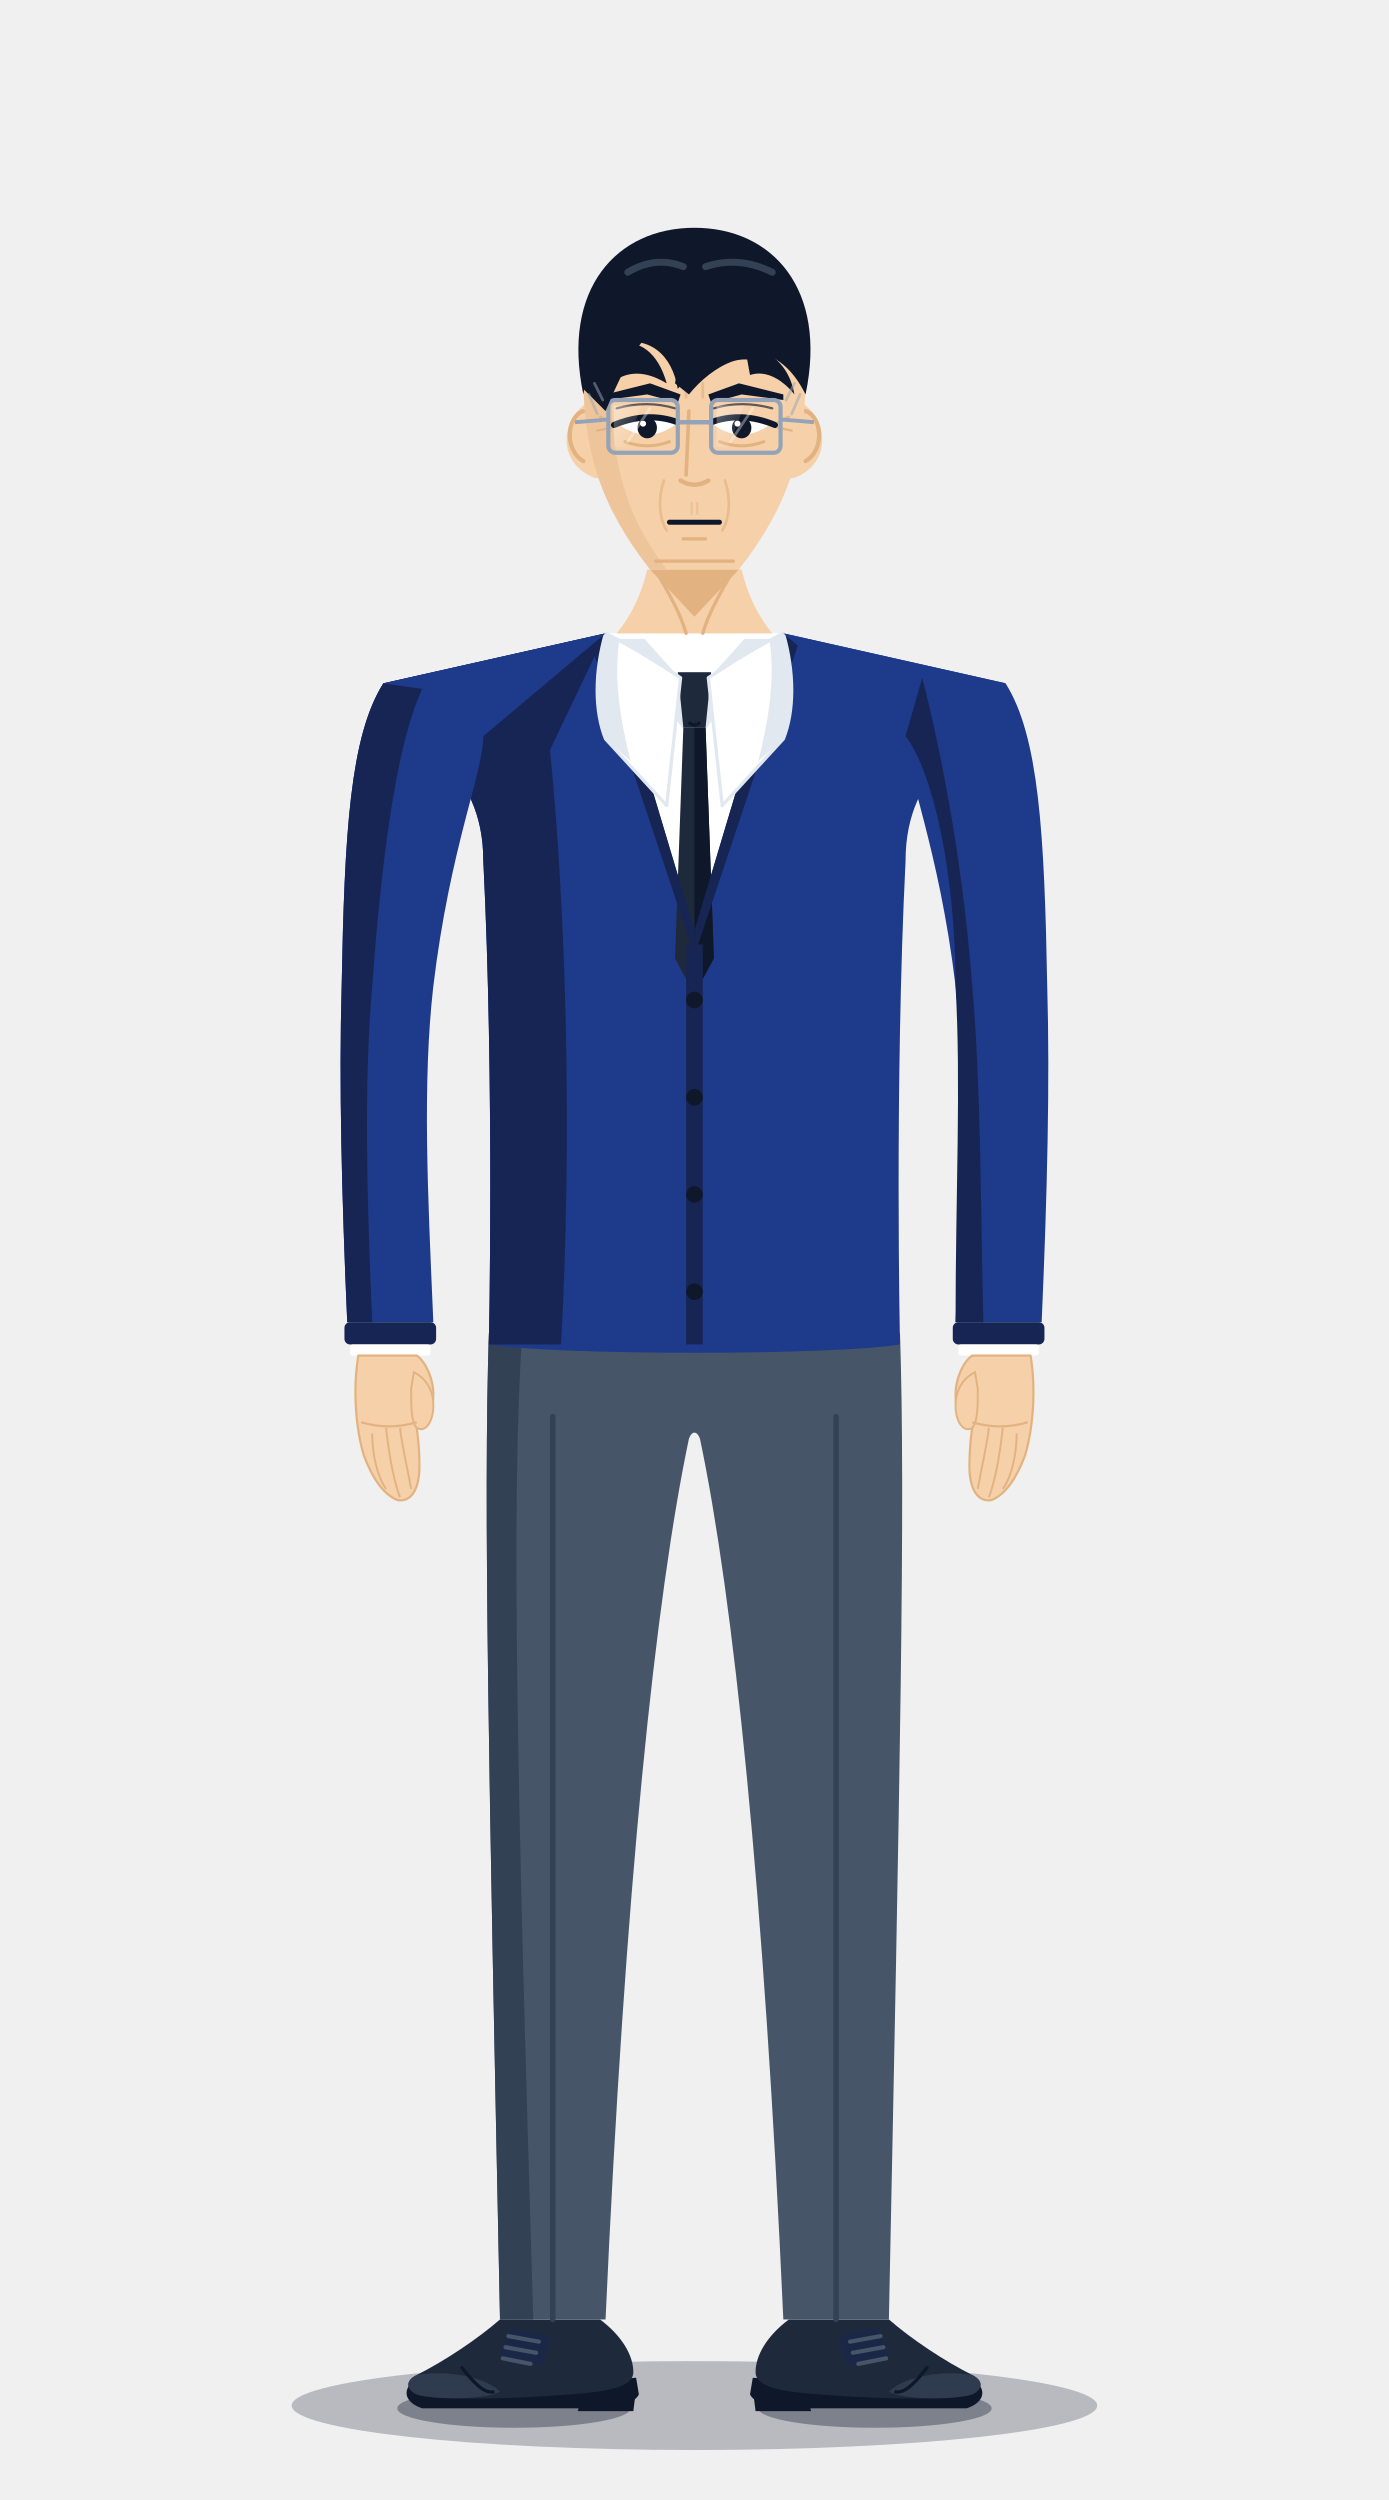
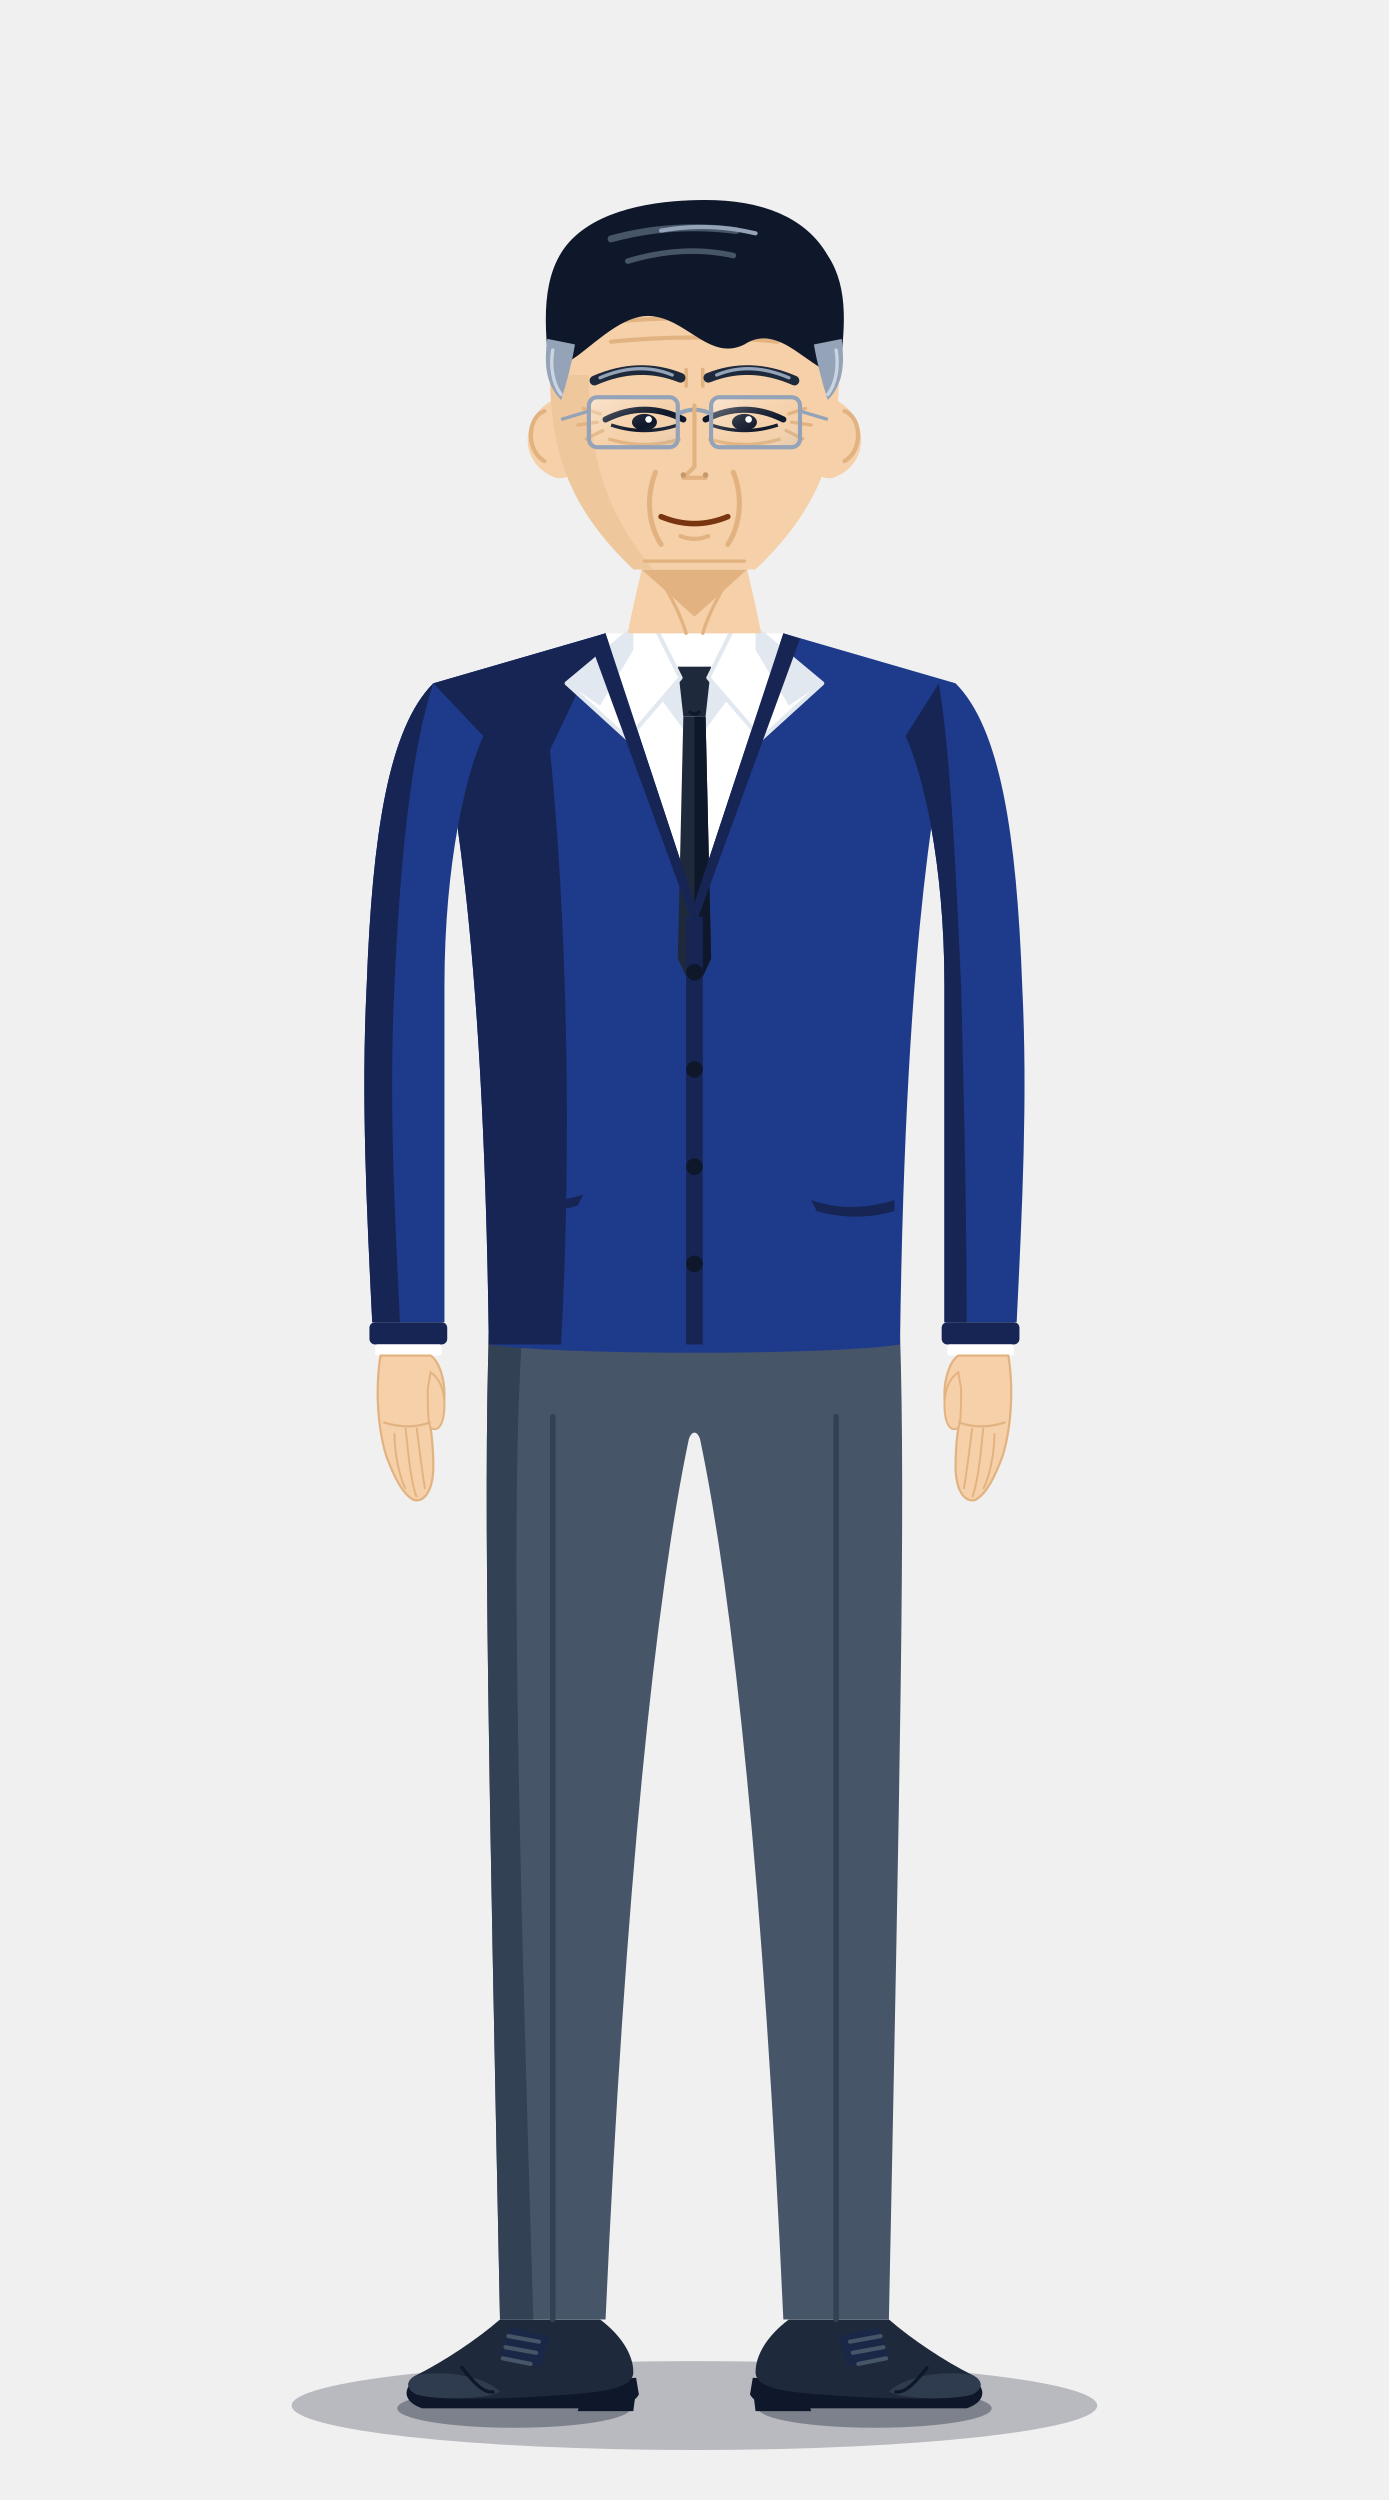
- <svg xmlns="http://www.w3.org/2000/svg" viewBox="0 0 500 900" width="100%" height="100%">
+ <svg xmlns="http://www.w3.org/2000/svg" viewBox="0 0 500 900" width="500" height="900">
  <defs>
    <linearGradient id="glassGlare" x1="0%" y1="0%" x2="100%" y2="100%">
-       <stop offset="0%" stop-color="#FFFFFF" stop-opacity="0.35" />
-       <stop offset="60%" stop-color="#FFFFFF" stop-opacity="0.1" />
-       <stop offset="100%" stop-color="#FFFFFF" stop-opacity="0.0" />
+       <stop offset="0%" stop-color="#FFFFFF" stop-opacity="0.45" />
+       <stop offset="40%" stop-color="#FFFFFF" stop-opacity="0.1" />
+       <stop offset="60%" stop-color="#FFFFFF" stop-opacity="0.0" />
+       <stop offset="100%" stop-color="#94A3B8" stop-opacity="0.2" />
    </linearGradient>
  </defs>
  <g id="layer-director-ground-shadow">
    <ellipse cx="250" cy="866" rx="145" ry="16" fill="#0F172A" opacity="0.25" />
    <ellipse cx="185" cy="867" rx="42" ry="7" fill="#0F172A" opacity="0.35" />
    <ellipse cx="315" cy="867" rx="42" ry="7" fill="#0F172A" opacity="0.35" />
  </g>
  <g id="layer-director-legs">
    <g id="director-shoe-left">
      <path d="M 148 858                 C 145 861 146 865 152 867                 L 212 867                 C 220 867 228 866 230 862                 L 229 856                 L 212 857                 C 190 858 165 857 148 858 Z" fill="#0F172A" />
      <path d="M 210 860 L 229 860 L 228 868 L 208 868 Z" fill="#0F172A" />
      <path d="M 180 835                 C 172 842 160 850 150 855                 C 146 857 146 860 150 862                 C 156 864 180 864 205 862                 C 220 861 228 859 228 854                 C 228 848 224 841 216 835                 Z" fill="#1E293B" />
      <path d="M 150 855                 C 146 857 146 860 150 862                 C 156 864 175 864 180 861                 C 175 856 162 853 150 855 Z" fill="#334155" opacity="0.8" />
      <path d="M 166 852 C 170 857 174 862 178 861" stroke="#0F172A" stroke-width="1.2" fill="none" />
      <path d="M 184 838 L 198 841 L 195 852 L 180 848 Z" fill="#172554" opacity="0.5" />
      <line x1="183" y1="841" x2="194" y2="843" stroke="#475569" stroke-width="1.5" stroke-linecap="round" />
      <line x1="182" y1="845" x2="193" y2="847" stroke="#475569" stroke-width="1.5" stroke-linecap="round" />
      <line x1="181" y1="849" x2="191" y2="851" stroke="#475569" stroke-width="1.5" stroke-linecap="round" />
    </g>
    <g id="director-shoe-right">
      <path d="M 352 858                 C 355 861 354 865 348 867                 L 288 867                 C 280 867 272 866 270 862                 L 271 856                 L 288 857                 C 310 858 335 857 352 858 Z" fill="#0F172A" />
      <path d="M 290 860 L 271 860 L 272 868 L 292 868 Z" fill="#0F172A" />
      <path d="M 320 835                 C 328 842 340 850 350 855                 C 354 857 354 860 350 862                 C 344 864 320 864 295 862                 C 280 861 272 859 272 854                 C 272 848 276 841 284 835                 Z" fill="#1E293B" />
      <path d="M 350 855                 C 354 857 354 860 350 862                 C 344 864 325 864 320 861                 C 325 856 338 853 350 855 Z" fill="#334155" opacity="0.8" />
      <path d="M 334 852 C 330 857 326 862 322 861" stroke="#0F172A" stroke-width="1.2" fill="none" />
      <path d="M 316 838 L 302 841 L 305 852 L 320 848 Z" fill="#172554" opacity="0.5" />
      <line x1="317" y1="841" x2="306" y2="843" stroke="#475569" stroke-width="1.5" stroke-linecap="round" />
      <line x1="318" y1="845" x2="307" y2="847" stroke="#475569" stroke-width="1.5" stroke-linecap="round" />
      <line x1="319" y1="849" x2="309" y2="851" stroke="#475569" stroke-width="1.5" stroke-linecap="round" />
    </g>
    <path d="M 176 480               C 174 540 176 640 180 835               L 218 835               C 225 680 236 575 248 518               C 249 515 251 515 252 518               C 264 575 275 680 282 835               L 320 835               C 324 640 326 540 324 480               Z" fill="#475569" />
    <path d="M 176 480               C 174 540 176 640 180 835               L 192 835               C 186 640 184 540 188 480               Z" fill="#334155" />
    <line x1="199" y1="510" x2="199" y2="835" stroke="#334155" stroke-width="2" stroke-linecap="round" />
    <line x1="301" y1="510" x2="301" y2="835" stroke="#334155" stroke-width="2" stroke-linecap="round" />
  </g>
  <g id="layer-director-torso">
-     <path d="M 218 228               L 138 246               C 148 268 174 275 174 310               C 178 390 176 484 176 484               C 200 488 300 488 324 484               C 324 484 322 390 326 310               C 326 275 352 268 362 246               L 282 228               L 250 335               Z" fill="#1E3A8A" />
-     <path d="M 138 246               C 148 268 174 275 174 310               C 178 390 176 484 176 484               L 202 484               C 206 410 204 330 198 270               L 218 228               Z" fill="#172554" />
-     <polygon points="218,228 250,335 282,228" fill="#FFFFFF" />
+     <path d="M 218 228               L 156 246               C 162 280 174 330 176 484               C 200 488 300 488 324 484               C 326 330 338 280 344 246               L 282 228               L 250 325               Z" fill="#1E3A8A" />
+     <path d="M 156 246               C 162 280 174 330 176 484               L 202 484               C 206 410 204 330 198 270               L 218 228               Z" fill="#172554" />
+     <path d="M 178 430 Q 195 435 210 430 L 208 434 Q 194 438 178 434 Z" fill="#172554" />
+     <path d="M 322 432 Q 306 437 292 432 L 294 436 Q 308 440 322 436 Z" fill="#172554" />
+     <polygon points="218,228 250,325 282,228" fill="#FFFFFF" />
    <polygon points="222,230 250,268 278,230 268,230 250,250 232,230" fill="#E2E8F0" />
-     <path d="M 244 242 L 256 242 L 254 262 L 246 262 Z" fill="#1E293B" />
-     <path d="M 248 260 Q 250 262 252 260" stroke="#0F172A" stroke-width="1.2" fill="none" />
-     <path d="M 246 262 L 254 262 L 257 345 L 250 358 L 243 345 Z" fill="#1E293B" />
-     <path d="M 250 262 L 254 262 L 257 345 L 250 358 Z" fill="#0F172A" />
-     <polygon points="218,228 250,335 250,344 212,230" fill="#172554" />
-     <polygon points="282,228 250,335 250,344 288,230" fill="#172554" />
-     <rect x="247" y="340" width="6" height="144" fill="#172554" />
-     <circle cx="250" cy="360" r="3" fill="#0F172A" />
-     <circle cx="250" cy="395" r="3" fill="#0F172A" />
-     <circle cx="250" cy="430" r="3" fill="#0F172A" />
-     <circle cx="250" cy="465" r="3" fill="#0F172A" />
-     <path d="M 218 228               C 214 242 214 256 218 266               L 240 290               L 245 244               C 236 238 226 232 218 228 Z" fill="#FFFFFF" stroke="#E2E8F0" stroke-width="1.2" stroke-linejoin="round" />
-     <path d="M 218 228 C 214 242 214 256 218 266 L 227 274 C 223 258 221 244 223 230 Z" fill="#E2E8F0" />
-     <path d="M 282 228               C 286 242 286 256 282 266               L 260 290               L 255 244               C 264 238 274 232 282 228 Z" fill="#FFFFFF" stroke="#E2E8F0" stroke-width="1.2" stroke-linejoin="round" />
-     <path d="M 282 228 C 286 242 286 256 282 266 L 273 274 C 277 258 279 244 277 230 Z" fill="#E2E8F0" />
+     <path d="M 244 240 L 256 240 L 254 258 L 246 258 Z" fill="#1E293B" />
+     <path d="M 248 256 Q 250 258 252 256" stroke="#0F172A" stroke-width="1.2" fill="none" />
+     <path d="M 246 258 L 254 258 L 256 345 L 250 358 L 244 345 Z" fill="#1E293B" />
+     <path d="M 250 258 L 254 258 L 256 345 L 250 358 Z" fill="#0F172A" />
+     <path d="M 228 226               L 204 246               L 226 266               L 245 244               L 236 226 Z" fill="#FFFFFF" stroke="#E2E8F0" stroke-width="1.5" stroke-linejoin="round" />
+     <path d="M 228 226 L 204 246 L 216 254 L 228 234 Z" fill="#E2E8F0" />
+     <path d="M 272 226               L 296 246               L 274 266               L 255 244               L 264 226 Z" fill="#FFFFFF" stroke="#E2E8F0" stroke-width="1.5" stroke-linejoin="round" />
+     <path d="M 272 226 L 296 246 L 284 254 L 272 234 Z" fill="#E2E8F0" />
+     <polygon points="218,228 250,325 250,334 212,230" fill="#172554" />
+     <polygon points="282,228 250,325 250,334 288,230" fill="#172554" />
+     <rect x="247" y="330" width="6" height="154" fill="#172554" />
+     <circle cx="250" cy="350" r="3" fill="#0F172A" />
+     <circle cx="250" cy="385" r="3" fill="#0F172A" />
+     <circle cx="250" cy="420" r="3" fill="#0F172A" />
+     <circle cx="250" cy="455" r="3" fill="#0F172A" />
  </g>
  <g id="layer-director-arms">
-     <path d="M 218 228               L 138 246               C 126 265 124 300 123 355               C 122 390 123 430 125 476               L 156 476               C 154 430 152 390 156 355               C 162 305 174 278 174 265               Z" fill="#1E3A8A" />
-     <path d="M 138 246               C 126 265 124 300 123 355               C 122 390 123 430 125 476               L 134 476               C 132 430 131 390 134 355               C 138 300 144 265 152 248 Z" fill="#172554" />
-     <rect x="124" y="476" width="33" height="8" rx="2" fill="#172554" />
-     <rect x="126" y="484" width="29" height="4" rx="1" fill="#FFFFFF" />
-     <path d="M 129 488               C 127 500 128 514 131 524               C 134 532 138 538 143 540               C 148 541 151 536 151 528               C 151 520 150 514 150 514               C 154 514 156 508 156 502               C 156 496 153 490 150 488               Z" fill="#F5D0A9" stroke="#E2B380" stroke-width="0.8" stroke-linejoin="round" />
-     <path d="M 149 494               C 153 496 156 500 156 506               C 156 512 153 516 150 514               C 148 512 148 506 148 500 Z" fill="#F5D0A9" stroke="#E2B380" stroke-width="0.7" />
-     <path d="M 134 516 C 134 524 136 532 139 536" stroke="#E2B380" stroke-width="0.7" fill="none" />
-     <path d="M 139 514 C 140 524 142 534 144 539" stroke="#E2B380" stroke-width="0.7" fill="none" />
-     <path d="M 144 514 C 145 522 147 530 148 536" stroke="#E2B380" stroke-width="0.7" fill="none" />
-     <path d="M 130 512 Q 140 515 150 512" stroke="#E2B380" stroke-width="0.8" fill="none" />
-     <path d="M 282 228               L 362 246               C 374 265 376 300 377 355               C 378 390 377 430 375 476               L 344 476               C 346 430 348 390 344 355               C 338 305 326 278 326 265               Z" fill="#1E3A8A" />
-     <path d="M 344 476 L 354 476 C 353 430 353 388 350 355 C 347 315 340 275 332 244 L 326 265 C 336 278 344 315 344 355 C 346 390 344 430 344 476 Z" fill="#172554" />
-     <rect x="343" y="476" width="33" height="8" rx="2" fill="#172554" />
-     <rect x="345" y="484" width="29" height="4" rx="1" fill="#FFFFFF" />
-     <path d="M 371 488               C 373 500 372 514 369 524               C 366 532 362 538 357 540               C 352 541 349 536 349 528               C 349 520 350 514 350 514               C 346 514 344 508 344 502               C 344 496 347 490 350 488               Z" fill="#F5D0A9" stroke="#E2B380" stroke-width="0.8" stroke-linejoin="round" />
-     <path d="M 351 494               C 347 496 344 500 344 506               C 344 512 347 516 350 514               C 352 512 352 506 352 500 Z" fill="#F5D0A9" stroke="#E2B380" stroke-width="0.7" />
-     <path d="M 366 516 C 366 524 364 532 361 536" stroke="#E2B380" stroke-width="0.7" fill="none" />
-     <path d="M 361 514 C 360 524 358 534 356 539" stroke="#E2B380" stroke-width="0.7" fill="none" />
-     <path d="M 356 514 C 355 522 353 530 352 536" stroke="#E2B380" stroke-width="0.7" fill="none" />
-     <path d="M 370 512 Q 360 515 350 512" stroke="#E2B380" stroke-width="0.8" fill="none" />
+     <path d="M 156 246               C 140 262 134 300 132 355               C 130 395 132 435 134 476               L 160 476               C 160 435 160 395 160 355               C 160 310 168 278 174 265               Z" fill="#1E3A8A" />
+     <path d="M 156 246               C 140 262 134 300 132 355               C 130 395 132 435 134 476               L 144 476               C 142 435 140 395 142 355               C 144 310 148 270 156 246 Z" fill="#172554" />
+     <rect x="133" y="476" width="28" height="8" rx="2" fill="#172554" />
+     <rect x="135" y="484" width="24" height="4" rx="1" fill="#FFFFFF" />
+     <path d="M 137 488               C 135 500 136 514 139 524               C 142 532 145 538 149 540               C 153 541 156 536 156 528               C 156 520 155 514 155 514               C 158 514 160 508 160 502               C 160 496 158 490 155 488               Z" fill="#F5D0A9" stroke="#E2B380" stroke-width="0.8" stroke-linejoin="round" />
+     <path d="M 155 494               C 158 496 160 500 160 506               C 160 512 158 516 155 514               C 154 512 154 506 154 500 Z" fill="#F5D0A9" stroke="#E2B380" stroke-width="0.7" />
+     <path d="M 142 516 C 142 524 144 532 146 536" stroke="#E2B380" stroke-width="0.7" fill="none" />
+     <path d="M 146 514 C 147 524 148 534 150 539" stroke="#E2B380" stroke-width="0.7" fill="none" />
+     <path d="M 150 514 C 151 522 152 530 153 536" stroke="#E2B380" stroke-width="0.7" fill="none" />
+     <path d="M 138 512 Q 147 515 155 512" stroke="#E2B380" stroke-width="0.8" fill="none" />
+     <path d="M 344 246               C 360 262 366 300 368 355               C 370 395 368 435 366 476               L 340 476               C 340 435 340 395 340 355               C 340 310 332 278 326 265               Z" fill="#1E3A8A" />
+     <path d="M 340 476 L 348 476 C 348 435 347 395 346 355 C 344 310 342 270 338 246 L 326 265 C 332 278 340 310 340 355 C 340 395 340 435 340 476 Z" fill="#172554" />
+     <rect x="339" y="476" width="28" height="8" rx="2" fill="#172554" />
+     <rect x="341" y="484" width="24" height="4" rx="1" fill="#FFFFFF" />
+     <path d="M 363 488               C 365 500 364 514 361 524               C 358 532 355 538 351 540               C 347 541 344 536 344 528               C 344 520 345 514 345 514               C 342 514 340 508 340 502               C 340 496 342 490 345 488               Z" fill="#F5D0A9" stroke="#E2B380" stroke-width="0.8" stroke-linejoin="round" />
+     <path d="M 345 494               C 342 496 340 500 340 506               C 340 512 342 516 345 514               C 346 512 346 506 346 500 Z" fill="#F5D0A9" stroke="#E2B380" stroke-width="0.7" />
+     <path d="M 358 516 C 358 524 356 532 354 536" stroke="#E2B380" stroke-width="0.7" fill="none" />
+     <path d="M 354 514 C 353 524 352 534 350 539" stroke="#E2B380" stroke-width="0.7" fill="none" />
+     <path d="M 350 514 C 349 522 348 530 347 536" stroke="#E2B380" stroke-width="0.7" fill="none" />
+     <path d="M 362 512 Q 353 515 345 512" stroke="#E2B380" stroke-width="0.8" fill="none" />
  </g>
  <g id="layer-director-head">
-     <path d="M 233 205               C 231 214 227 222 222 228               L 278 228               C 273 222 269 214 267 205               Z" fill="#F5D0A9" />
-     <polygon points="234,205 266,205 250,222" fill="#E2B380" />
+     <path d="M 231 205               C 229 214 227 222 226 228               L 274 228               C 273 222 271 214 269 205               Z" fill="#F5D0A9" />
+     <polygon points="231,205 269,205 250,222" fill="#E2B380" />
    <path d="M 248 217 Q 250 219 252 217" stroke="#E2B380" stroke-width="1.2" stroke-linecap="round" fill="none" />
    <path d="M 237 207 C 241 214 245 221 247 228" stroke="#E2B380" stroke-width="1.2" stroke-linecap="round" fill="none" />
    <path d="M 263 207 C 259 214 255 221 253 228" stroke="#E2B380" stroke-width="1.2" stroke-linecap="round" fill="none" />
-     <path d="M 220 142 C 202 144 198 166 214 172 C 218 173 222 170 222 165 Z" fill="#F5D0A9" />
-     <path d="M 210 148 C 204 150 203 162 210 166" stroke="#E2B380" stroke-width="1.5" stroke-linecap="round" fill="none" />
-     <path d="M 280 142 C 298 144 302 166 286 172 C 282 173 278 170 278 165 Z" fill="#F5D0A9" />
-     <path d="M 290 148 C 296 150 297 162 290 166" stroke="#E2B380" stroke-width="1.5" stroke-linecap="round" fill="none" />
-     <path d="M 210 135               C 210 162 216 182 234 205               L 266 205               C 284 182 290 162 290 135               C 290 102 210 102 210 135               Z" fill="#F5D0A9" />
-     <path d="M 210 135 C 210 162 216 182 234 205 L 240 205 C 224 184 220 165 220 135 Z" fill="#E2B380" opacity="0.35" />
-     <line x1="236" y1="202" x2="264" y2="202" stroke="#E2B380" stroke-width="1.2" stroke-linecap="round" />
-     <path d="M 235 116 Q 250 114 265 116" stroke="#E2B380" stroke-width="0.8" opacity="0.6" stroke-linecap="round" fill="none" />
-     <path d="M 238 122 Q 250 120 262 122" stroke="#E2B380" stroke-width="0.8" opacity="0.5" stroke-linecap="round" fill="none" />
-     <line x1="247" y1="138" x2="247" y2="143" stroke="#E2B380" stroke-width="1" stroke-linecap="round" opacity="0.7" />
-     <line x1="253" y1="138" x2="253" y2="143" stroke="#E2B380" stroke-width="1" stroke-linecap="round" opacity="0.7" />
-     <polygon points="218,142 234,138 245,142 244,145 233,142 218,144" fill="#0F172A" />
-     <polygon points="282,142 266,138 255,142 256,145 267,142 282,144" fill="#0F172A" />
-     <path d="M 223 153 Q 233 148 243 153 Q 233 160 223 153 Z" fill="#FFFFFF" />
-     <path d="M 257 153 Q 267 148 277 153 Q 267 160 257 153 Z" fill="#FFFFFF" />
-     <ellipse cx="233" cy="154" rx="3.5" ry="3.8" fill="#0F172A" />
-     <ellipse cx="267" cy="154" rx="3.5" ry="3.8" fill="#0F172A" />
-     <circle cx="233" cy="154" r="1.8" fill="#0F172A" />
-     <circle cx="267" cy="154" r="1.8" fill="#0F172A" />
-     <circle cx="231.5" cy="152.5" r="1.1" fill="#FFFFFF" />
-     <circle cx="265.5" cy="152.5" r="1.1" fill="#FFFFFF" />
-     <path d="M 221 153 Q 233 148 244 152" stroke="#0F172A" stroke-width="2.2" stroke-linecap="round" fill="none" />
-     <path d="M 256 152 Q 267 148 279 153" stroke="#0F172A" stroke-width="2.2" stroke-linecap="round" fill="none" />
-     <path d="M 222 147 Q 233 144 243 147" stroke="#0F172A" stroke-width="0.8" opacity="0.65" stroke-linecap="round" fill="none" />
-     <path d="M 257 147 Q 267 144 278 147" stroke="#0F172A" stroke-width="0.8" opacity="0.65" stroke-linecap="round" fill="none" />
-     <path d="M 225 159 Q 233 162 241 159" stroke="#E2B380" stroke-width="1.1" stroke-linecap="round" fill="none" />
-     <path d="M 259 159 Q 267 162 275 159" stroke="#E2B380" stroke-width="1.1" stroke-linecap="round" fill="none" />
-     <line x1="220" y1="152" x2="216" y2="150" stroke="#E2B380" stroke-width="0.8" stroke-linecap="round" />
-     <line x1="220" y1="154" x2="215" y2="155" stroke="#E2B380" stroke-width="0.8" stroke-linecap="round" />
-     <line x1="280" y1="152" x2="284" y2="150" stroke="#E2B380" stroke-width="0.8" stroke-linecap="round" />
-     <line x1="280" y1="154" x2="285" y2="155" stroke="#E2B380" stroke-width="0.8" stroke-linecap="round" />
-     <path d="M 248 148 L 247 171" stroke="#E2B380" stroke-width="1.3" stroke-linecap="round" fill="none" />
-     <path d="M 245 173 Q 250 176 255 173" stroke="#E2B380" stroke-width="1.6" stroke-linecap="round" fill="none" />
-     <path d="M 239 173 C 237 179 237 186 240 191" stroke="#E2B380" stroke-width="1" stroke-linecap="round" fill="none" opacity="0.65" />
-     <path d="M 261 173 C 263 179 263 186 260 191" stroke="#E2B380" stroke-width="1" stroke-linecap="round" fill="none" opacity="0.65" />
-     <line x1="241" y1="188" x2="259" y2="188" stroke="#0F172A" stroke-width="1.8" stroke-linecap="round" />
-     <line x1="246" y1="194" x2="254" y2="194" stroke="#E2B380" stroke-width="1.2" stroke-linecap="round" />
-     <line x1="249" y1="181" x2="249" y2="185" stroke="#E2B380" stroke-width="0.8" stroke-linecap="round" opacity="0.5" />
-     <line x1="251" y1="181" x2="251" y2="185" stroke="#E2B380" stroke-width="0.8" stroke-linecap="round" opacity="0.5" />
-     <g id="director-glasses">
-       <rect x="219" y="144" width="25" height="19" rx="2.5" fill="none" stroke="#94A3B8" stroke-width="1.5" />
-       <rect x="256" y="144" width="25" height="19" rx="2.5" fill="none" stroke="#94A3B8" stroke-width="1.5" />
-       <line x1="244" y1="152" x2="256" y2="152" stroke="#94A3B8" stroke-width="1.6" />
-       <line x1="219" y1="151" x2="207" y2="152" stroke="#94A3B8" stroke-width="1.4" />
-       <line x1="281" y1="151" x2="293" y2="152" stroke="#94A3B8" stroke-width="1.4" />
-       <polygon points="221,146 231,146 225,161 221,161" fill="url(#glassGlare)" stroke="none" />
-       <polygon points="258,146 268,146 262,161 258,161" fill="url(#glassGlare)" stroke="none" />
-       <line x1="234" y1="147" x2="226" y2="159" stroke="#FFFFFF" stroke-width="1" opacity="0.35" stroke-linecap="round" />
-       <line x1="271" y1="147" x2="263" y2="159" stroke="#FFFFFF" stroke-width="1" opacity="0.35" stroke-linecap="round" />
-     </g>
-     <path d="M 210 142               C 202 104 222 82 250 82               C 278 82 298 104 290 142               C 285 132 278 126 266 126               C 256 126 250 132 244 140               C 242 128 234 120 220 124               C 214 128 211 135 210 142               Z" fill="#0F172A" />
-     <path d="M 210 140 C 212 126 218 118 232 122 C 227 128 223 136 218 148 Z" fill="#0F172A" />
-     <path d="M 223 124 C 230 122 237 127 240 138 C 235 135 229 133 223 136 Z" fill="#0F172A" />
-     <line x1="212" y1="142" x2="215" y2="149" stroke="#94A3B8" stroke-width="1" opacity="0.5" stroke-linecap="round" />
-     <line x1="214" y1="138" x2="217" y2="144" stroke="#94A3B8" stroke-width="1" opacity="0.5" stroke-linecap="round" />
-     <path d="M 243 138 C 245 125 254 118 266 120 C 273 121 280 127 282 138 C 277 131 271 128 264 130 C 258 132 252 137 248 142 Z" fill="#0F172A" />
-     <path d="M 268 124 C 277 126 284 131 286 142 C 282 137 276 133 270 135 Z" fill="#0F172A" />
-     <line x1="288" y1="142" x2="285" y2="149" stroke="#94A3B8" stroke-width="1" opacity="0.5" stroke-linecap="round" />
-     <line x1="286" y1="138" x2="283" y2="144" stroke="#94A3B8" stroke-width="1" opacity="0.5" stroke-linecap="round" />
-     <path d="M 226 98 Q 236 92 246 96" stroke="#334155" stroke-width="2.5" stroke-linecap="round" fill="none" />
-     <path d="M 254 96 Q 266 92 278 98" stroke="#334155" stroke-width="2.5" stroke-linecap="round" fill="none" />
+     <path d="M 206 142 C 188 144 184 166 200 172 C 204 173 208 170 208 165 Z" fill="#F5D0A9" />
+     <path d="M 196 148 C 190 150 189 162 196 166" stroke="#E2B380" stroke-width="1.5" stroke-linecap="round" fill="none" />
+     <path d="M 294 142 C 312 144 316 166 300 172 C 296 173 292 170 292 165 Z" fill="#F5D0A9" />
+     <path d="M 304 148 C 310 150 311 162 304 166" stroke="#E2B380" stroke-width="1.5" stroke-linecap="round" fill="none" />
+     <path d="M 198 135               C 198 164 206 184 228 205               L 272 205               C 294 184 302 164 302 135               C 302 100 198 100 198 135               Z" fill="#F5D0A9" />
+     <path d="M 198 135 C 198 164 206 184 228 205 L 235 205 C 218 184 212 165 212 135 Z" fill="#E2B380" opacity="0.3" />
+     <line x1="232" y1="202" x2="268" y2="202" stroke="#E2B380" stroke-width="1.2" stroke-linecap="round" />
+     <path d="M 218 116 Q 250 113 282 116" stroke="#E2B380" stroke-width="1.5" stroke-linecap="round" fill="none" />
+     <path d="M 220 123 Q 250 120 280 123" stroke="#E2B380" stroke-width="1.5" stroke-linecap="round" fill="none" />
+     <line x1="247" y1="133" x2="247" y2="139" stroke="#E2B380" stroke-width="1.3" stroke-linecap="round" />
+     <line x1="253" y1="133" x2="253" y2="139" stroke="#E2B380" stroke-width="1.3" stroke-linecap="round" />
+     <path d="M 214 137 Q 230 130 245 136" stroke="#1E293B" stroke-width="3.5" stroke-linecap="round" fill="none" />
+     <path d="M 216 136 Q 230 130 242 135" stroke="#94A3B8" stroke-width="1.2" stroke-linecap="round" fill="none" />
+     <path d="M 286 137 Q 270 130 255 136" stroke="#1E293B" stroke-width="3.5" stroke-linecap="round" fill="none" />
+     <path d="M 284 136 Q 270 130 258 135" stroke="#94A3B8" stroke-width="1.2" stroke-linecap="round" fill="none" />
+     <path d="M 218 151 Q 232 144 246 151" stroke="#0F172A" stroke-width="2.2" stroke-linecap="round" fill="none" />
+     <ellipse cx="232" cy="152" rx="4.5" ry="3" fill="#0F172A" />
+     <circle cx="233.5" cy="151" r="1.2" fill="#FFFFFF" />
+     <path d="M 220 153 Q 232 157 244 153" stroke="#0F172A" stroke-width="1.2" fill="none" />
+     <path d="M 219 158 Q 232 162 245 158" stroke="#E2B380" stroke-width="1.2" fill="none" />
+     <path d="M 216 149 L 210 147" stroke="#E2B380" stroke-width="1.2" stroke-linecap="round" />
+     <path d="M 215 152 L 208 153" stroke="#E2B380" stroke-width="1.2" stroke-linecap="round" />
+     <path d="M 217 155 L 211 158" stroke="#E2B380" stroke-width="1.2" stroke-linecap="round" />
+     <path d="M 282 151 Q 268 144 254 151" stroke="#0F172A" stroke-width="2.2" stroke-linecap="round" fill="none" />
+     <ellipse cx="268" cy="152" rx="4.5" ry="3" fill="#0F172A" />
+     <circle cx="269.5" cy="151" r="1.2" fill="#FFFFFF" />
+     <path d="M 280 153 Q 268 157 256 153" stroke="#0F172A" stroke-width="1.2" fill="none" />
+     <path d="M 281 158 Q 268 162 255 158" stroke="#E2B380" stroke-width="1.2" fill="none" />
+     <path d="M 284 149 L 290 147" stroke="#E2B380" stroke-width="1.2" stroke-linecap="round" />
+     <path d="M 285 152 L 292 153" stroke="#E2B380" stroke-width="1.2" stroke-linecap="round" />
+     <path d="M 283 155 L 289 158" stroke="#E2B380" stroke-width="1.2" stroke-linecap="round" />
+     <rect x="212" y="143" width="32" height="18" rx="3" fill="url(#glassGlare)" stroke="#94A3B8" stroke-width="1.5" />
+     <rect x="256" y="143" width="32" height="18" rx="3" fill="url(#glassGlare)" stroke="#94A3B8" stroke-width="1.5" />
+     <path d="M 244 149 Q 250 146 256 149" stroke="#94A3B8" stroke-width="1.5" fill="none" />
+     <line x1="212" y1="148" x2="202" y2="151" stroke="#94A3B8" stroke-width="1.2" />
+     <line x1="288" y1="148" x2="298" y2="151" stroke="#94A3B8" stroke-width="1.2" />
+     <path d="M 250 146 L 250 168 L 246 172 L 254 172" stroke="#E2B380" stroke-width="1.5" stroke-linecap="round" stroke-linejoin="round" fill="none" />
+     <circle cx="246" cy="171" r="1" fill="#C49A6C" />
+     <circle cx="254" cy="171" r="1" fill="#C49A6C" />
+     <path d="M 236 170 C 232 180 234 190 238 196" stroke="#E2B380" stroke-width="1.8" stroke-linecap="round" fill="none" />
+     <path d="M 264 170 C 268 180 266 190 262 196" stroke="#E2B380" stroke-width="1.8" stroke-linecap="round" fill="none" />
+     <path d="M 238 186 Q 250 191 262 186" stroke="#78350F" stroke-width="2" stroke-linecap="round" fill="none" />
+     <path d="M 245 193 Q 250 195 255 193" stroke="#E2B380" stroke-width="1.5" stroke-linecap="round" fill="none" />
+     <path d="M 198 135               C 196 118 194 98 206 86               C 218 74 240 72 254 72               C 274 72 290 78 298 92               C 306 104 304 120 302 135               C 298 135 292 130 286 126               C 280 122 274 120 268 124               C 256 130 248 116 236 114               C 226 112 216 122 208 128               C 202 132 198 135 198 135               Z" fill="#0F172A" />
+     <path d="M 197 122 C 196 130 196 138 202 144 C 204 138 206 130 207 124 Z" fill="#94A3B8" />
+     <path d="M 199 126 C 198 132 199 138 202 142" stroke="#CBD5E1" stroke-width="1.2" stroke-linecap="round" fill="none" />
+     <path d="M 303 122 C 304 130 304 138 298 144 C 296 138 294 130 293 124 Z" fill="#94A3B8" />
+     <path d="M 301 126 C 302 132 301 138 298 142" stroke="#CBD5E1" stroke-width="1.2" stroke-linecap="round" fill="none" />
+     <path d="M 220 86 Q 242 80 265 83" stroke="#475569" stroke-width="2.5" stroke-linecap="round" fill="none" />
+     <path d="M 238 83 Q 255 80 272 84" stroke="#94A3B8" stroke-width="1.5" stroke-linecap="round" fill="none" />
+     <path d="M 226 94 Q 246 88 264 92" stroke="#475569" stroke-width="2" stroke-linecap="round" fill="none" />
  </g>
</svg>
